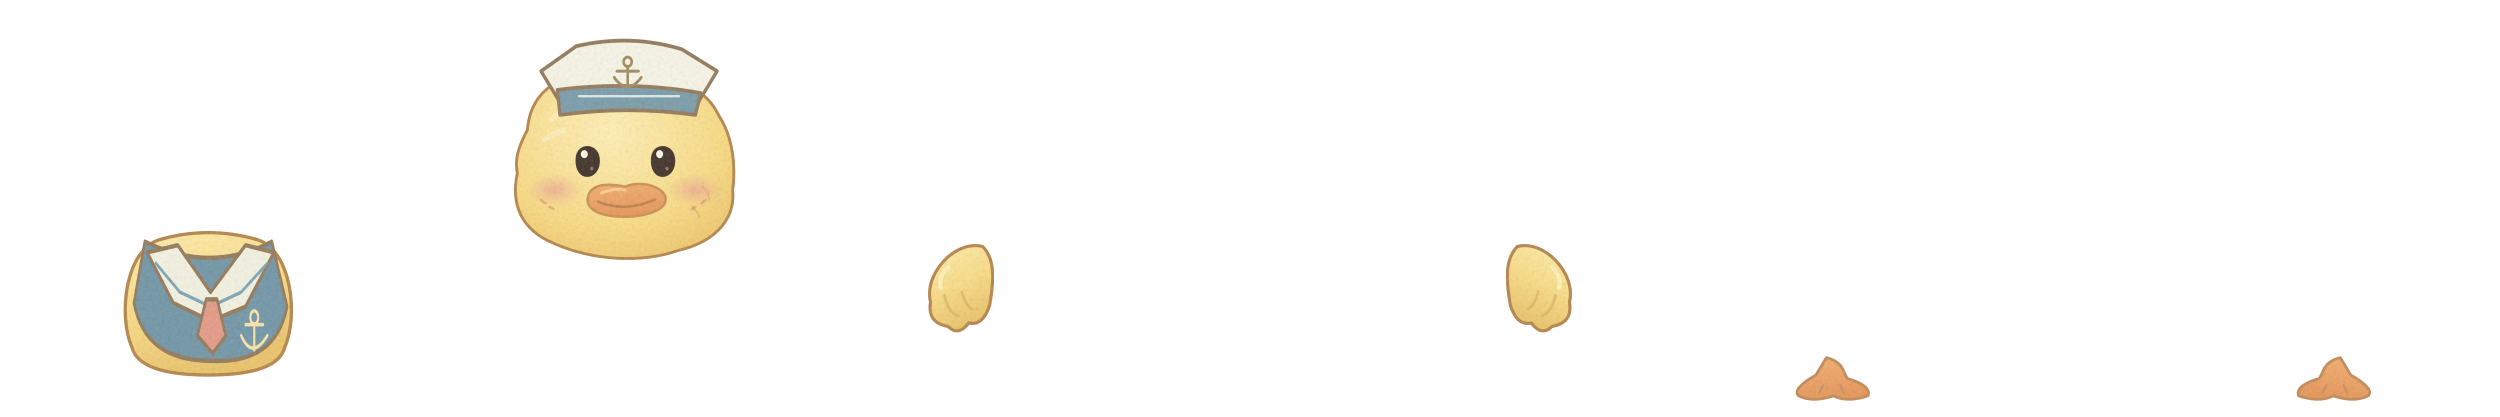
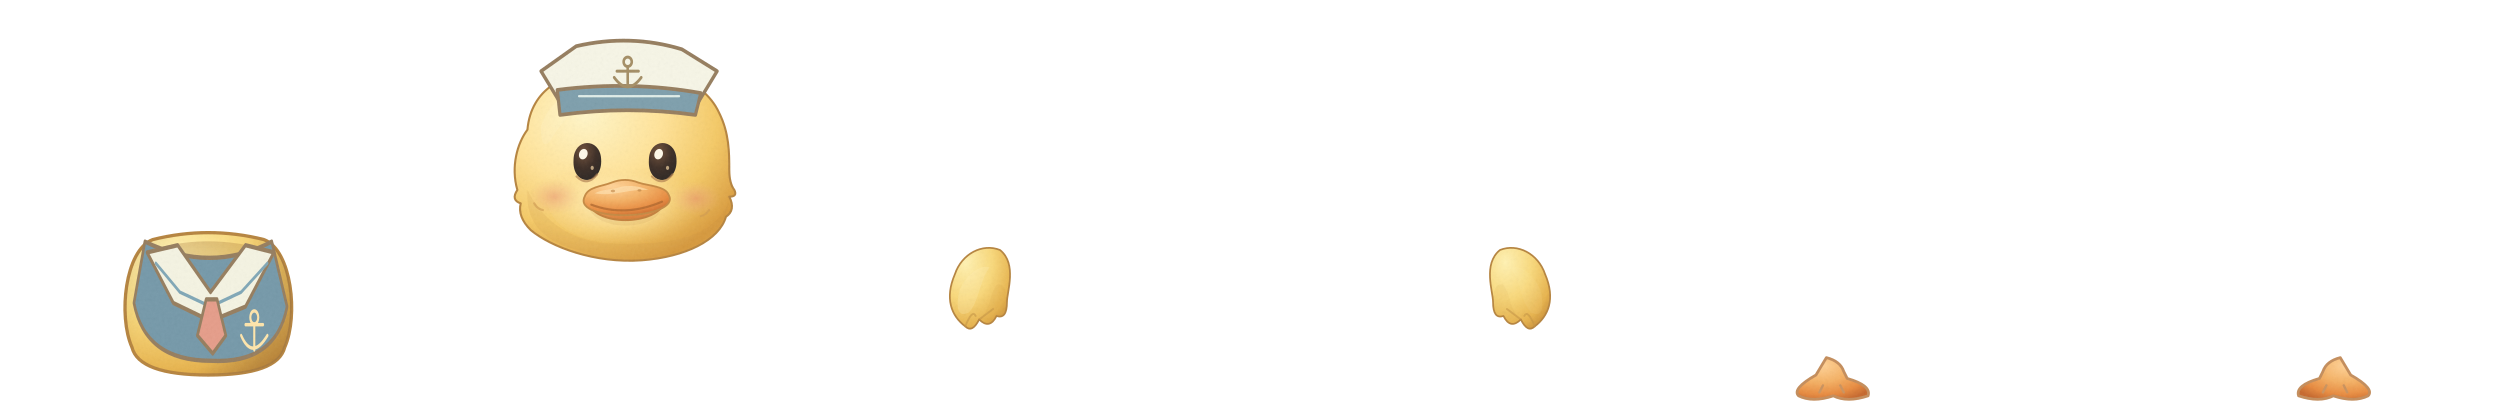
<svg xmlns="http://www.w3.org/2000/svg" width="720" height="120" viewBox="0 0 720 120">
  <g>
    <g transform="translate(0 0)">
      <defs>
-         <linearGradient id="ocean-parts-0-down" x1="0" y1="0" x2=".35" y2="1">
-           <stop stop-color="#ffedaf" />
-           <stop offset=".55" stop-color="#f9dd8a" />
-           <stop offset="1" stop-color="#ebc66f" />
-         </linearGradient>
-         <radialGradient id="ocean-parts-0-face" cx=".43" cy=".32" r=".78">
-           <stop stop-color="#fff0b8" />
-           <stop offset=".67" stop-color="#f9dc87" />
-           <stop offset="1" stop-color="#edc56e" />
+         <radialGradient id="ocean-parts-0-down" cx=".26" cy=".18" r=".96">
+           <stop stop-color="#fff1b3" />
+           <stop offset=".47" stop-color="#f8d87c" />
+           <stop offset=".82" stop-color="#e7b450" />
+           <stop offset="1" stop-color="#ca913b" />
+         </radialGradient>
+         <radialGradient id="ocean-parts-0-down-right" cx=".74" cy=".18" r=".96">
+           <stop stop-color="#fff1b3" />
+           <stop offset=".47" stop-color="#f8d87c" />
+           <stop offset=".82" stop-color="#e7b450" />
+           <stop offset="1" stop-color="#ca913b" />
+         </radialGradient>
+         <radialGradient id="ocean-parts-0-face" cx=".32" cy=".24" r=".82">
+           <stop stop-color="#fff5c8" />
+           <stop offset=".42" stop-color="#ffe39a" />
+           <stop offset=".73" stop-color="#f4ca69" />
+           <stop offset="1" stop-color="#d99c40" />
+         </radialGradient>
+         <radialGradient id="ocean-parts-0-muzzle" cx=".44" cy=".48" r=".55">
+           <stop stop-color="#fff4ce" stop-opacity=".82" />
+           <stop offset=".54" stop-color="#ffe8aa" stop-opacity=".46" />
+           <stop offset="1" stop-color="#f5cf7e" stop-opacity="0" />
        </radialGradient>
        <radialGradient id="ocean-parts-0-blush">
-           <stop stop-color="#eaa393" stop-opacity=".72" />
-           <stop offset="1" stop-color="#efb19b" stop-opacity="0" />
-         </radialGradient>
-         <linearGradient id="ocean-parts-0-bill" x2=".25" y2="1">
-           <stop stop-color="#f2b373" />
-           <stop offset="1" stop-color="#e79a60" />
-         </linearGradient>
-         <linearGradient id="ocean-parts-0-cloth" x2=".25" y2="1">
+           <stop stop-color="#e99273" stop-opacity=".54" />
+           <stop offset=".55" stop-color="#eeac82" stop-opacity=".28" />
+           <stop offset="1" stop-color="#efbd83" stop-opacity="0" />
+         </radialGradient>
+         <radialGradient id="ocean-parts-0-bill" cx=".33" cy=".18" r=".9">
+           <stop stop-color="#ffd399" />
+           <stop offset=".45" stop-color="#f4b267" />
+           <stop offset=".78" stop-color="#e88d43" />
+           <stop offset="1" stop-color="#c76b31" />
+         </radialGradient>
+         <linearGradient id="ocean-parts-0-bill-lower" x1="0" y1="0" x2=".2" y2="1">
+           <stop stop-color="#cc763a" />
+           <stop offset=".5" stop-color="#eea35c" />
+           <stop offset="1" stop-color="#d9813e" />
+         </linearGradient>
+         <radialGradient id="ocean-parts-0-eye" cx=".35" cy=".22" r=".85">
+           <stop stop-color="#71523c" />
+           <stop offset=".55" stop-color="#403129" />
+           <stop offset="1" stop-color="#2e2926" />
+         </radialGradient>
+         <radialGradient id="ocean-parts-0-cloth" cx=".27" cy=".24" r=".88">
          <stop stop-color="#9bcfc0" />
-           <stop offset=".75" stop-color="#9bcfc0" />
+           <stop offset=".42" stop-color="#9bcfc0" />
          <stop offset="1" stop-color="#77b6a7" />
-         </linearGradient>
-         <linearGradient id="ocean-parts-0-shell" x2="0" y2="1">
-           <stop stop-color="#fff9e8" />
-           <stop offset="1" stop-color="#e8ddbf" />
-         </linearGradient>
+         </radialGradient>
+         <linearGradient id="ocean-parts-0-form-shade" x1="0" y1="0" x2="1" y2=".35">
+           <stop stop-color="#765837" stop-opacity=".12" />
+           <stop offset=".3" stop-color="#765837" stop-opacity="0" />
+           <stop offset=".68" stop-color="#765837" stop-opacity="0" />
+           <stop offset="1" stop-color="#765837" stop-opacity=".22" />
+         </linearGradient>
+         <linearGradient id="ocean-parts-0-chin-shade" x1="0" y1="0" x2="0" y2="1">
+           <stop stop-color="#9c6b32" stop-opacity=".28" />
+           <stop offset="1" stop-color="#9c6b32" stop-opacity="0" />
+         </linearGradient>
+         <radialGradient id="ocean-parts-0-shell" cx=".31" cy=".18" r=".9">
+           <stop stop-color="#fffdf1" />
+           <stop offset=".45" stop-color="#f4ecd6" />
+           <stop offset=".78" stop-color="#e1d2ae" />
+           <stop offset="1" stop-color="#c9b68c" />
+         </radialGradient>
+         <radialGradient id="ocean-parts-0-ground">
+           <stop stop-color="#766449" stop-opacity=".24" />
+           <stop offset=".5" stop-color="#766449" stop-opacity=".12" />
+           <stop offset="1" stop-color="#766449" stop-opacity="0" />
+         </radialGradient>
        <filter id="ocean-parts-0-paper" x="-2%" y="-2%" width="104%" height="104%" color-interpolation-filters="sRGB">
          <feTurbulence type="fractalNoise" baseFrequency="1.1" numOctaves="3" seed="19" result="grain" />
          <feColorMatrix in="grain" type="saturate" values="0" />
          <feComponentTransfer>
-             <feFuncA type="linear" slope=".16" />
+             <feFuncA type="linear" slope=".065" />
          </feComponentTransfer>
          <feComposite operator="in" in2="SourceGraphic" />
          <feBlend in="SourceGraphic" mode="soft-light" />
        </filter>
      </defs>
      <g stroke="none" stroke-linecap="round" stroke-linejoin="round" filter="url(#ocean-parts-0-paper)" transform="translate(0 3)">
-         <path d="M46 66 Q60 62 74 66 C84 69 86 88 82 97 Q80 105 60 105 Q40 105 38 97 C34 88 36 69 46 66Z" fill="url(#ocean-parts-0-down)" stroke="#b78a52" stroke-width="0.95" />
-         <path d="M48 79 Q60 74 72 80 Q80 97 60 101 Q42 97 48 79Z" fill="#fce8ac" stroke="none" stroke-width="0" opacity=".6" />
+         <path d="M44 66 Q60 62 76 66 C84 69 86 88 82 97 Q80 105 60 105 Q40 105 38 97 C34 88 36 69 44 66Z" fill="url(#ocean-parts-0-down)" stroke="#b78642" stroke-width="0.95" />
+         <path d="M44 66 Q60 62 76 66 C84 69 86 88 82 97 Q80 105 60 105 Q40 105 38 97 C34 88 36 69 44 66Z" fill="url(#ocean-parts-0-form-shade)" stroke="none" stroke-width="1" />
+         <path d="M47 68 Q60 65 73 68 L75 82 Q60 88 45 82Z" fill="url(#ocean-parts-0-chin-shade)" stroke="none" stroke-width="1" />
+         <path d="M47 82 C50 74 66 73 72 82 Q79 96 60 101 Q42 99 47 82Z" fill="url(#ocean-parts-0-muzzle)" stroke="none" stroke-width="1" />
        <g transform="translate(60 -13.5) scale(.63 1.04) translate(-60 0)">
          <g stroke="#977f61" stroke-width="1.2" stroke-linejoin="round" stroke-linecap="round">
            <path d="M31 77Q61 86 89 77L96 95Q91 111 61 110Q31 110 26 94Z" fill="#779aaa" />
            <path d="M32 80L46 78L61 91L77 78L90 80L77 95L61 99L44 94Z" fill="#f4f3e2" />
            <path d="M36 83L47 91L61 95L75 91L87 83" fill="none" stroke="#82a8b7" stroke-width="0.96" />
            <path d="M59 93L55 103L62 108L68 103L64 93Z" fill="#e59e8b" />
            <g fill="none" stroke="#fee5ac" stroke-width="0.96">
              <circle cx="81" cy="98" r="1.8" />
              <path d="M81 100V107M75 103Q80 110 87 103M77 100H85" />
            </g>
          </g>
        </g>
      </g>
    </g>
    <g transform="translate(120 0)">
      <defs>
-         <linearGradient id="ocean-parts-1-down" x1="0" y1="0" x2=".35" y2="1">
-           <stop stop-color="#ffedaf" />
-           <stop offset=".55" stop-color="#f9dd8a" />
-           <stop offset="1" stop-color="#ebc66f" />
-         </linearGradient>
-         <radialGradient id="ocean-parts-1-face" cx=".43" cy=".32" r=".78">
-           <stop stop-color="#fff0b8" />
-           <stop offset=".67" stop-color="#f9dc87" />
-           <stop offset="1" stop-color="#edc56e" />
+         <radialGradient id="ocean-parts-1-down" cx=".26" cy=".18" r=".96">
+           <stop stop-color="#fff1b3" />
+           <stop offset=".47" stop-color="#f8d87c" />
+           <stop offset=".82" stop-color="#e7b450" />
+           <stop offset="1" stop-color="#ca913b" />
+         </radialGradient>
+         <radialGradient id="ocean-parts-1-down-right" cx=".74" cy=".18" r=".96">
+           <stop stop-color="#fff1b3" />
+           <stop offset=".47" stop-color="#f8d87c" />
+           <stop offset=".82" stop-color="#e7b450" />
+           <stop offset="1" stop-color="#ca913b" />
+         </radialGradient>
+         <radialGradient id="ocean-parts-1-face" cx=".32" cy=".24" r=".82">
+           <stop stop-color="#fff5c8" />
+           <stop offset=".42" stop-color="#ffe39a" />
+           <stop offset=".73" stop-color="#f4ca69" />
+           <stop offset="1" stop-color="#d99c40" />
+         </radialGradient>
+         <radialGradient id="ocean-parts-1-muzzle" cx=".44" cy=".48" r=".55">
+           <stop stop-color="#fff4ce" stop-opacity=".82" />
+           <stop offset=".54" stop-color="#ffe8aa" stop-opacity=".46" />
+           <stop offset="1" stop-color="#f5cf7e" stop-opacity="0" />
        </radialGradient>
        <radialGradient id="ocean-parts-1-blush">
-           <stop stop-color="#eaa393" stop-opacity=".72" />
-           <stop offset="1" stop-color="#efb19b" stop-opacity="0" />
-         </radialGradient>
-         <linearGradient id="ocean-parts-1-bill" x2=".25" y2="1">
-           <stop stop-color="#f2b373" />
-           <stop offset="1" stop-color="#e79a60" />
-         </linearGradient>
-         <linearGradient id="ocean-parts-1-cloth" x2=".25" y2="1">
+           <stop stop-color="#e99273" stop-opacity=".54" />
+           <stop offset=".55" stop-color="#eeac82" stop-opacity=".28" />
+           <stop offset="1" stop-color="#efbd83" stop-opacity="0" />
+         </radialGradient>
+         <radialGradient id="ocean-parts-1-bill" cx=".33" cy=".18" r=".9">
+           <stop stop-color="#ffd399" />
+           <stop offset=".45" stop-color="#f4b267" />
+           <stop offset=".78" stop-color="#e88d43" />
+           <stop offset="1" stop-color="#c76b31" />
+         </radialGradient>
+         <linearGradient id="ocean-parts-1-bill-lower" x1="0" y1="0" x2=".2" y2="1">
+           <stop stop-color="#cc763a" />
+           <stop offset=".5" stop-color="#eea35c" />
+           <stop offset="1" stop-color="#d9813e" />
+         </linearGradient>
+         <radialGradient id="ocean-parts-1-eye" cx=".35" cy=".22" r=".85">
+           <stop stop-color="#71523c" />
+           <stop offset=".55" stop-color="#403129" />
+           <stop offset="1" stop-color="#2e2926" />
+         </radialGradient>
+         <radialGradient id="ocean-parts-1-cloth" cx=".27" cy=".24" r=".88">
          <stop stop-color="#9bcfc0" />
-           <stop offset=".75" stop-color="#9bcfc0" />
+           <stop offset=".42" stop-color="#9bcfc0" />
          <stop offset="1" stop-color="#77b6a7" />
-         </linearGradient>
-         <linearGradient id="ocean-parts-1-shell" x2="0" y2="1">
-           <stop stop-color="#fff9e8" />
-           <stop offset="1" stop-color="#e8ddbf" />
-         </linearGradient>
+         </radialGradient>
+         <linearGradient id="ocean-parts-1-form-shade" x1="0" y1="0" x2="1" y2=".35">
+           <stop stop-color="#765837" stop-opacity=".12" />
+           <stop offset=".3" stop-color="#765837" stop-opacity="0" />
+           <stop offset=".68" stop-color="#765837" stop-opacity="0" />
+           <stop offset="1" stop-color="#765837" stop-opacity=".22" />
+         </linearGradient>
+         <linearGradient id="ocean-parts-1-chin-shade" x1="0" y1="0" x2="0" y2="1">
+           <stop stop-color="#9c6b32" stop-opacity=".28" />
+           <stop offset="1" stop-color="#9c6b32" stop-opacity="0" />
+         </linearGradient>
+         <radialGradient id="ocean-parts-1-shell" cx=".31" cy=".18" r=".9">
+           <stop stop-color="#fffdf1" />
+           <stop offset=".45" stop-color="#f4ecd6" />
+           <stop offset=".78" stop-color="#e1d2ae" />
+           <stop offset="1" stop-color="#c9b68c" />
+         </radialGradient>
+         <radialGradient id="ocean-parts-1-ground">
+           <stop stop-color="#766449" stop-opacity=".24" />
+           <stop offset=".5" stop-color="#766449" stop-opacity=".12" />
+           <stop offset="1" stop-color="#766449" stop-opacity="0" />
+         </radialGradient>
        <filter id="ocean-parts-1-paper" x="-2%" y="-2%" width="104%" height="104%" color-interpolation-filters="sRGB">
          <feTurbulence type="fractalNoise" baseFrequency="1.1" numOctaves="3" seed="19" result="grain" />
          <feColorMatrix in="grain" type="saturate" values="0" />
          <feComponentTransfer>
-             <feFuncA type="linear" slope=".16" />
+             <feFuncA type="linear" slope=".065" />
          </feComponentTransfer>
          <feComposite operator="in" in2="SourceGraphic" />
          <feBlend in="SourceGraphic" mode="soft-light" />
        </filter>
      </defs>
      <g stroke="none" stroke-linecap="round" stroke-linejoin="round" filter="url(#ocean-parts-1-paper)" transform="translate(0 3)">
        <g transform="translate(60 44) scale(0.96875 0.9642857)">
-           <path d="M-29-10 C-28-23-17-28-4-27 C8-29 23-25 28-14 C32-8 33 1 32 8 C33 18 25 24 16 26 C5 30-10 29-21 24 C-31 20-34 12-32 3 C-33-2-31-6-29-10Z" fill="url(#ocean-parts-1-face)" stroke="#b78a52" stroke-width="0.85" />
-           <path d="M-9-26 Q-17-34-10-35 Q-4-35-4-28 Q1-36 5-32 Q9-29 7-26Z" fill="url(#ocean-parts-1-down)" stroke="#b78a52" stroke-width="0.85" />
-           <path d="M-22-13 Q-17-18-13-18 M-24-7 Q-21-9-18-10" fill="none" stroke="#fff4c8" stroke-width="1.5" opacity=".68" />
-           <path d="M23 7 Q25 9 25 11 M20 13 Q22 15 22 16" fill="none" stroke="#dbb365" stroke-width="0.65" opacity=".65" />
-           <ellipse cx="-21" cy="8" rx="8.5" ry="5.1" fill="url(#ocean-parts-1-blush)" />
-           <ellipse cx="21" cy="8" rx="8.5" ry="5.1" fill="url(#ocean-parts-1-blush)" />
-           <path d="M-14.7 -1.2 C-14.6 -6.4 -8 -6.4 -7.5 -1.4 C-6.9 5.4 -15 6.4 -14.7 -1.2Z" fill="#493b32" stroke="none" stroke-width="1" />
-           <ellipse cx="-12.1" cy="-2.7" rx="1.05" ry="1.2" fill="#fff8e7" />
-           <ellipse cx="-9.9" cy="1.6" rx="0.48" ry="0.55" fill="#c8996c" opacity=".65" />
-           <path d="M7.7 -1.2 C7.8 -6.4 14.4 -6.4 14.9 -1.4 C15.5 5.4 7.4 6.4 7.7 -1.2Z" fill="#493b32" stroke="none" stroke-width="1" />
-           <ellipse cx="10.3" cy="-2.7" rx="1.05" ry="1.2" fill="#fff8e7" />
-           <ellipse cx="12.5" cy="1.6" rx="0.48" ry="0.55" fill="#c8996c" opacity=".65" />
-           <path d="M-11 10 C-10 6-5 6 0 7 C5 5 11 7 12 10 C13 14 6 16 0 16 C-7 16-12 14-11 10Z" fill="url(#ocean-parts-1-bill)" stroke="#cd945a" stroke-width="0.75" />
-           <path d="M-8 11.5 Q0 14.8 9 10.8" fill="none" stroke="#b67f4e" stroke-width="0.75" opacity=".8" />
-           <path d="M-7 8.9 Q-3 7.3 0 8" fill="none" stroke="#ffcf92" stroke-width="0.85" />
-           <path d="M-25 11 l1.4 1 M-22.5 13 l1.3 .7 M24 11 l-1.3 1 M21 13 l-1.2 .8" fill="none" stroke="#d89777" stroke-width="0.7" opacity=".65" />
+           <path d="M-29-10 C-28-22-18-28-5-27 C8-30 23-26 28-15 C31-9 31-3 31 2 Q31 6 32.5 8 Q33.5 10 31 10 Q33 14 30 16 C28 23 18 28 5 29 C-9 30-22 25-28 20 Q-32 16-31 12 Q-34 11-32 8 C-34 1-32-6-29-10Z" fill="url(#ocean-parts-1-face)" stroke="#b78642" stroke-width="0.62" />
+           <path d="M-29 8 Q-30 22-14 26 Q3 33 20 25 Q30 20 31 11 C27 22 14 24 2 24 C-12 25-23 20-29 8Z" fill="#c58d40" stroke="none" stroke-width="0" opacity=".15" />
+           <path d="M-9-26 Q-17-34-10-35 Q-4-35-4-28 Q1-36 5-32 Q9-29 7-26Z" fill="url(#ocean-parts-1-down)" stroke="#b78642" stroke-width="0.85" />
+           <path d="M-25-11 C-21-23-7-27 8-23 C-4-24-16-18-22-7 Q-25-3-25-11Z" fill="#fff9db" stroke="none" stroke-width="0" opacity=".16" />
+           <path d="M-22 5 C-18-1-7 0 0 3 C9-1 19 2 23 9 C26 20 12 25 0 24 C-15 24-27 17-22 5Z" fill="url(#ocean-parts-1-muzzle)" stroke="none" stroke-width="1" />
+           <ellipse cx="-21" cy="10" rx="8" ry="5.5" fill="url(#ocean-parts-1-blush)" />
+           <ellipse cx="21" cy="10.5" rx="7.5" ry="5.2" fill="url(#ocean-parts-1-blush)" />
+           <path d="M-15.3 -1 C-15.2 -7.6 -7.5 -7.7 -7.1 -1.3 C-6.5 6.7 -15.8 7.4 -15.3 -1Z" fill="url(#ocean-parts-1-eye)" stroke="none" stroke-width="1" />
+           <path d="M-14.4 3.965 Q-11.2 7.1 -8.3 3.355" fill="none" stroke="#ae7e50" stroke-width="0.65" opacity=".66" />
+           <ellipse cx="-12.4" cy="-2.7" rx="1.25" ry="1.6" fill="#fff9e9" transform="rotate(20 -12.4 -2.7)" />
+           <ellipse cx="-9.75" cy="1.4" rx="0.48" ry="0.62" fill="#f2d3a2" opacity=".7" />
+           <path d="M7.1 -1 C7.2 -7.6 14.9 -7.7 15.3 -1.3 C15.9 6.7 6.6 7.4 7.1 -1Z" fill="url(#ocean-parts-1-eye)" stroke="none" stroke-width="1" />
+           <path d="M8 3.965 Q11.2 7.1 14.1 3.355" fill="none" stroke="#ae7e50" stroke-width="0.65" opacity=".66" />
+           <ellipse cx="10" cy="-2.7" rx="1.25" ry="1.6" fill="#fff9e9" transform="rotate(20 10 -2.7)" />
+           <ellipse cx="12.65" cy="1.4" rx="0.48" ry="0.62" fill="#f2d3a2" opacity=".7" />
+           <path d="M-11 13 Q0 9 11 13 C10 20-8 21-11 13Z" fill="#b58140" stroke="none" stroke-width="0" opacity=".13" />
+           <path d="M-11 11 C-10 19 10 19 12 11 Q1 7-11 11Z" fill="url(#ocean-parts-1-bill-lower)" stroke="#c4813f" stroke-width="0.6" />
+           <path d="M-12 10 C-11 7-7 7-4 5.8 Q0 4.2 4 5.8 C7 6.8 12 6.8 13 9.5 C15 13 8 15.3 1 15.5 C-6 15.8-14 14-12 10Z" fill="url(#ocean-parts-1-bill)" stroke="#c58b46" stroke-width="0.55" />
+           <path d="M-9 9 C-7 7.8-4 8-1 7 Q3 6.3 7 8 C1 7.6-3 10-9 9Z" fill="#ffe2b0" stroke="none" stroke-width="0" opacity=".65" />
+           <path d="M-10 12.4 Q0 16.2 11 11.5" fill="none" stroke="#ad672f" stroke-width="0.65" opacity=".75" />
+           <ellipse cx="-3.6" cy="8.3" rx="0.65" ry="0.4" fill="#bc8243" opacity=".6" />
+           <ellipse cx="4.3" cy="8.1" rx="0.6" ry="0.38" fill="#bc8243" opacity=".6" />
+           <path d="M-27 12 q1 1.7 2.6 2 M25 14 q-1 1.5-2.4 1.8" fill="none" stroke="#cf9b53" stroke-width="0.65" opacity=".6" />
        </g>
        <g transform="translate(60 4) scale(.78 .9) translate(-60 0)">
          <g stroke="#977f61" stroke-width="1.2" stroke-linejoin="round" stroke-linecap="round">
            <path d="M29 15L42 7Q62 3 81 8L94 15L87 25H36Z" fill="#f6f5e6" />
            <path d="M35 21Q62 18 88 22L86 29Q61 26 36 29Z" fill="#80a0ad" />
            <path d="M43 23H80" stroke="#e0ede8" stroke-width="0.72" />
            <g fill="none" stroke="#a58f67" stroke-width="0.96">
              <circle cx="61" cy="12" r="1.5" />
              <path d="M61 14V20M56 17Q61 23 66 17M57 15H65" />
            </g>
          </g>
        </g>
      </g>
    </g>
    <g transform="translate(240 0)">
      <defs>
-         <linearGradient id="ocean-parts-2-down" x1="0" y1="0" x2=".35" y2="1">
-           <stop stop-color="#ffedaf" />
-           <stop offset=".55" stop-color="#f9dd8a" />
-           <stop offset="1" stop-color="#ebc66f" />
-         </linearGradient>
-         <radialGradient id="ocean-parts-2-face" cx=".43" cy=".32" r=".78">
-           <stop stop-color="#fff0b8" />
-           <stop offset=".67" stop-color="#f9dc87" />
-           <stop offset="1" stop-color="#edc56e" />
+         <radialGradient id="ocean-parts-2-down" cx=".26" cy=".18" r=".96">
+           <stop stop-color="#fff1b3" />
+           <stop offset=".47" stop-color="#f8d87c" />
+           <stop offset=".82" stop-color="#e7b450" />
+           <stop offset="1" stop-color="#ca913b" />
+         </radialGradient>
+         <radialGradient id="ocean-parts-2-down-right" cx=".74" cy=".18" r=".96">
+           <stop stop-color="#fff1b3" />
+           <stop offset=".47" stop-color="#f8d87c" />
+           <stop offset=".82" stop-color="#e7b450" />
+           <stop offset="1" stop-color="#ca913b" />
+         </radialGradient>
+         <radialGradient id="ocean-parts-2-face" cx=".32" cy=".24" r=".82">
+           <stop stop-color="#fff5c8" />
+           <stop offset=".42" stop-color="#ffe39a" />
+           <stop offset=".73" stop-color="#f4ca69" />
+           <stop offset="1" stop-color="#d99c40" />
+         </radialGradient>
+         <radialGradient id="ocean-parts-2-muzzle" cx=".44" cy=".48" r=".55">
+           <stop stop-color="#fff4ce" stop-opacity=".82" />
+           <stop offset=".54" stop-color="#ffe8aa" stop-opacity=".46" />
+           <stop offset="1" stop-color="#f5cf7e" stop-opacity="0" />
        </radialGradient>
        <radialGradient id="ocean-parts-2-blush">
-           <stop stop-color="#eaa393" stop-opacity=".72" />
-           <stop offset="1" stop-color="#efb19b" stop-opacity="0" />
-         </radialGradient>
-         <linearGradient id="ocean-parts-2-bill" x2=".25" y2="1">
-           <stop stop-color="#f2b373" />
-           <stop offset="1" stop-color="#e79a60" />
-         </linearGradient>
-         <linearGradient id="ocean-parts-2-cloth" x2=".25" y2="1">
+           <stop stop-color="#e99273" stop-opacity=".54" />
+           <stop offset=".55" stop-color="#eeac82" stop-opacity=".28" />
+           <stop offset="1" stop-color="#efbd83" stop-opacity="0" />
+         </radialGradient>
+         <radialGradient id="ocean-parts-2-bill" cx=".33" cy=".18" r=".9">
+           <stop stop-color="#ffd399" />
+           <stop offset=".45" stop-color="#f4b267" />
+           <stop offset=".78" stop-color="#e88d43" />
+           <stop offset="1" stop-color="#c76b31" />
+         </radialGradient>
+         <linearGradient id="ocean-parts-2-bill-lower" x1="0" y1="0" x2=".2" y2="1">
+           <stop stop-color="#cc763a" />
+           <stop offset=".5" stop-color="#eea35c" />
+           <stop offset="1" stop-color="#d9813e" />
+         </linearGradient>
+         <radialGradient id="ocean-parts-2-eye" cx=".35" cy=".22" r=".85">
+           <stop stop-color="#71523c" />
+           <stop offset=".55" stop-color="#403129" />
+           <stop offset="1" stop-color="#2e2926" />
+         </radialGradient>
+         <radialGradient id="ocean-parts-2-cloth" cx=".27" cy=".24" r=".88">
          <stop stop-color="#9bcfc0" />
-           <stop offset=".75" stop-color="#9bcfc0" />
+           <stop offset=".42" stop-color="#9bcfc0" />
          <stop offset="1" stop-color="#77b6a7" />
-         </linearGradient>
-         <linearGradient id="ocean-parts-2-shell" x2="0" y2="1">
-           <stop stop-color="#fff9e8" />
-           <stop offset="1" stop-color="#e8ddbf" />
-         </linearGradient>
+         </radialGradient>
+         <linearGradient id="ocean-parts-2-form-shade" x1="0" y1="0" x2="1" y2=".35">
+           <stop stop-color="#765837" stop-opacity=".12" />
+           <stop offset=".3" stop-color="#765837" stop-opacity="0" />
+           <stop offset=".68" stop-color="#765837" stop-opacity="0" />
+           <stop offset="1" stop-color="#765837" stop-opacity=".22" />
+         </linearGradient>
+         <linearGradient id="ocean-parts-2-chin-shade" x1="0" y1="0" x2="0" y2="1">
+           <stop stop-color="#9c6b32" stop-opacity=".28" />
+           <stop offset="1" stop-color="#9c6b32" stop-opacity="0" />
+         </linearGradient>
+         <radialGradient id="ocean-parts-2-shell" cx=".31" cy=".18" r=".9">
+           <stop stop-color="#fffdf1" />
+           <stop offset=".45" stop-color="#f4ecd6" />
+           <stop offset=".78" stop-color="#e1d2ae" />
+           <stop offset="1" stop-color="#c9b68c" />
+         </radialGradient>
+         <radialGradient id="ocean-parts-2-ground">
+           <stop stop-color="#766449" stop-opacity=".24" />
+           <stop offset=".5" stop-color="#766449" stop-opacity=".12" />
+           <stop offset="1" stop-color="#766449" stop-opacity="0" />
+         </radialGradient>
        <filter id="ocean-parts-2-paper" x="-2%" y="-2%" width="104%" height="104%" color-interpolation-filters="sRGB">
          <feTurbulence type="fractalNoise" baseFrequency="1.1" numOctaves="3" seed="19" result="grain" />
          <feColorMatrix in="grain" type="saturate" values="0" />
          <feComponentTransfer>
-             <feFuncA type="linear" slope=".16" />
+             <feFuncA type="linear" slope=".065" />
          </feComponentTransfer>
          <feComposite operator="in" in2="SourceGraphic" />
          <feBlend in="SourceGraphic" mode="soft-light" />
        </filter>
      </defs>
      <g stroke="none" stroke-linecap="round" stroke-linejoin="round" filter="url(#ocean-parts-2-paper)" transform="translate(0 3)">
-         <path d="M43 68 C35 66 26 76 28 84 Q27 90 33 91 Q36 94 39 90 Q43 91 45 85 C46 79 47 72 43 68Z" fill="url(#ocean-parts-2-down)" stroke="#b78a52" stroke-width="0.9" />
-         <path d="M32 82 Q33 87 36 88 M37 81 Q38 85 40 86" fill="none" stroke="#dcb465" stroke-width="0.75" opacity=".75" />
-         <path d="M33 74 Q30 77 31 80" fill="none" stroke="#fff1b8" stroke-width="1.2" />
+         <path d="M48 69 C43 67 37 70 35 76 C32 83 34 88 38 91 Q40 93 42 89 Q45 92 47 88 Q50 89 50 84 C50 81 53 73 48 69Z" fill="url(#ocean-parts-2-down)" stroke="#b78642" stroke-width="0.5" />
+         <path d="M47 79 C44 84 46 85 42 89 Q45 92 47 88 Q50 89 50 84 C50 83 50 78 47 79Z" fill="#c4903c" stroke="none" stroke-width="0" opacity=".09" />
+         <path d="M36 82 C37 77 42 73 45 74 C42 78 42 84 39 87 Q35 89 36 82Z" fill="#fff3bd" stroke="none" stroke-width="0" opacity=".22" />
+         <path d="M46 86 Q46 86 42 89 M41 88 Q40 86 38 91" fill="none" stroke="#c39345" stroke-width="0.55" opacity=".55" />
      </g>
    </g>
    <g transform="translate(360 0)">
      <defs>
-         <linearGradient id="ocean-parts-3-down" x1="0" y1="0" x2=".35" y2="1">
-           <stop stop-color="#ffedaf" />
-           <stop offset=".55" stop-color="#f9dd8a" />
-           <stop offset="1" stop-color="#ebc66f" />
-         </linearGradient>
-         <radialGradient id="ocean-parts-3-face" cx=".43" cy=".32" r=".78">
-           <stop stop-color="#fff0b8" />
-           <stop offset=".67" stop-color="#f9dc87" />
-           <stop offset="1" stop-color="#edc56e" />
+         <radialGradient id="ocean-parts-3-down" cx=".26" cy=".18" r=".96">
+           <stop stop-color="#fff1b3" />
+           <stop offset=".47" stop-color="#f8d87c" />
+           <stop offset=".82" stop-color="#e7b450" />
+           <stop offset="1" stop-color="#ca913b" />
+         </radialGradient>
+         <radialGradient id="ocean-parts-3-down-right" cx=".74" cy=".18" r=".96">
+           <stop stop-color="#fff1b3" />
+           <stop offset=".47" stop-color="#f8d87c" />
+           <stop offset=".82" stop-color="#e7b450" />
+           <stop offset="1" stop-color="#ca913b" />
+         </radialGradient>
+         <radialGradient id="ocean-parts-3-face" cx=".32" cy=".24" r=".82">
+           <stop stop-color="#fff5c8" />
+           <stop offset=".42" stop-color="#ffe39a" />
+           <stop offset=".73" stop-color="#f4ca69" />
+           <stop offset="1" stop-color="#d99c40" />
+         </radialGradient>
+         <radialGradient id="ocean-parts-3-muzzle" cx=".44" cy=".48" r=".55">
+           <stop stop-color="#fff4ce" stop-opacity=".82" />
+           <stop offset=".54" stop-color="#ffe8aa" stop-opacity=".46" />
+           <stop offset="1" stop-color="#f5cf7e" stop-opacity="0" />
        </radialGradient>
        <radialGradient id="ocean-parts-3-blush">
-           <stop stop-color="#eaa393" stop-opacity=".72" />
-           <stop offset="1" stop-color="#efb19b" stop-opacity="0" />
-         </radialGradient>
-         <linearGradient id="ocean-parts-3-bill" x2=".25" y2="1">
-           <stop stop-color="#f2b373" />
-           <stop offset="1" stop-color="#e79a60" />
-         </linearGradient>
-         <linearGradient id="ocean-parts-3-cloth" x2=".25" y2="1">
+           <stop stop-color="#e99273" stop-opacity=".54" />
+           <stop offset=".55" stop-color="#eeac82" stop-opacity=".28" />
+           <stop offset="1" stop-color="#efbd83" stop-opacity="0" />
+         </radialGradient>
+         <radialGradient id="ocean-parts-3-bill" cx=".33" cy=".18" r=".9">
+           <stop stop-color="#ffd399" />
+           <stop offset=".45" stop-color="#f4b267" />
+           <stop offset=".78" stop-color="#e88d43" />
+           <stop offset="1" stop-color="#c76b31" />
+         </radialGradient>
+         <linearGradient id="ocean-parts-3-bill-lower" x1="0" y1="0" x2=".2" y2="1">
+           <stop stop-color="#cc763a" />
+           <stop offset=".5" stop-color="#eea35c" />
+           <stop offset="1" stop-color="#d9813e" />
+         </linearGradient>
+         <radialGradient id="ocean-parts-3-eye" cx=".35" cy=".22" r=".85">
+           <stop stop-color="#71523c" />
+           <stop offset=".55" stop-color="#403129" />
+           <stop offset="1" stop-color="#2e2926" />
+         </radialGradient>
+         <radialGradient id="ocean-parts-3-cloth" cx=".27" cy=".24" r=".88">
          <stop stop-color="#9bcfc0" />
-           <stop offset=".75" stop-color="#9bcfc0" />
+           <stop offset=".42" stop-color="#9bcfc0" />
          <stop offset="1" stop-color="#77b6a7" />
-         </linearGradient>
-         <linearGradient id="ocean-parts-3-shell" x2="0" y2="1">
-           <stop stop-color="#fff9e8" />
-           <stop offset="1" stop-color="#e8ddbf" />
-         </linearGradient>
+         </radialGradient>
+         <linearGradient id="ocean-parts-3-form-shade" x1="0" y1="0" x2="1" y2=".35">
+           <stop stop-color="#765837" stop-opacity=".12" />
+           <stop offset=".3" stop-color="#765837" stop-opacity="0" />
+           <stop offset=".68" stop-color="#765837" stop-opacity="0" />
+           <stop offset="1" stop-color="#765837" stop-opacity=".22" />
+         </linearGradient>
+         <linearGradient id="ocean-parts-3-chin-shade" x1="0" y1="0" x2="0" y2="1">
+           <stop stop-color="#9c6b32" stop-opacity=".28" />
+           <stop offset="1" stop-color="#9c6b32" stop-opacity="0" />
+         </linearGradient>
+         <radialGradient id="ocean-parts-3-shell" cx=".31" cy=".18" r=".9">
+           <stop stop-color="#fffdf1" />
+           <stop offset=".45" stop-color="#f4ecd6" />
+           <stop offset=".78" stop-color="#e1d2ae" />
+           <stop offset="1" stop-color="#c9b68c" />
+         </radialGradient>
+         <radialGradient id="ocean-parts-3-ground">
+           <stop stop-color="#766449" stop-opacity=".24" />
+           <stop offset=".5" stop-color="#766449" stop-opacity=".12" />
+           <stop offset="1" stop-color="#766449" stop-opacity="0" />
+         </radialGradient>
        <filter id="ocean-parts-3-paper" x="-2%" y="-2%" width="104%" height="104%" color-interpolation-filters="sRGB">
          <feTurbulence type="fractalNoise" baseFrequency="1.1" numOctaves="3" seed="19" result="grain" />
          <feColorMatrix in="grain" type="saturate" values="0" />
          <feComponentTransfer>
-             <feFuncA type="linear" slope=".16" />
+             <feFuncA type="linear" slope=".065" />
          </feComponentTransfer>
          <feComposite operator="in" in2="SourceGraphic" />
          <feBlend in="SourceGraphic" mode="soft-light" />
        </filter>
      </defs>
      <g stroke="none" stroke-linecap="round" stroke-linejoin="round" filter="url(#ocean-parts-3-paper)" transform="translate(0 3)">
        <g transform="translate(120 0) scale(-1 1)">
-           <path d="M43 68 C35 66 26 76 28 84 Q27 90 33 91 Q36 94 39 90 Q43 91 45 85 C46 79 47 72 43 68Z" fill="url(#ocean-parts-3-down)" stroke="#b78a52" stroke-width="0.9" />
-           <path d="M32 82 Q33 87 36 88 M37 81 Q38 85 40 86" fill="none" stroke="#dcb465" stroke-width="0.75" opacity=".75" />
-           <path d="M33 74 Q30 77 31 80" fill="none" stroke="#fff1b8" stroke-width="1.2" />
+           <path d="M48 69 C43 67 37 70 35 76 C32 83 34 88 38 91 Q40 93 42 89 Q45 92 47 88 Q50 89 50 84 C50 81 53 73 48 69Z" fill="url(#ocean-parts-3-down-right)" stroke="#b78642" stroke-width="0.5" />
+         </g>
+         <g transform="translate(120 0) scale(-1 1)">
+           <path d="M47 79 C44 84 46 85 42 89 Q45 92 47 88 Q50 89 50 84 C50 83 50 78 47 79Z" fill="#c4903c" stroke="none" stroke-width="0" opacity=".09" />
+         </g>
+         <g transform="translate(120 0) scale(-1 1)">
+           <path d="M36 82 C37 77 42 73 45 74 C42 78 42 84 39 87 Q35 89 36 82Z" fill="#fff3bd" stroke="none" stroke-width="0" opacity=".08" />
+         </g>
+         <g transform="translate(120 0) scale(-1 1)">
+           <path d="M46 86 Q46 86 42 89 M41 88 Q40 86 38 91" fill="none" stroke="#c39345" stroke-width="0.55" opacity=".55" />
        </g>
      </g>
    </g>
    <g transform="translate(480 0)">
      <defs>
-         <linearGradient id="ocean-parts-4-down" x1="0" y1="0" x2=".35" y2="1">
-           <stop stop-color="#ffedaf" />
-           <stop offset=".55" stop-color="#f9dd8a" />
-           <stop offset="1" stop-color="#ebc66f" />
-         </linearGradient>
-         <radialGradient id="ocean-parts-4-face" cx=".43" cy=".32" r=".78">
-           <stop stop-color="#fff0b8" />
-           <stop offset=".67" stop-color="#f9dc87" />
-           <stop offset="1" stop-color="#edc56e" />
+         <radialGradient id="ocean-parts-4-down" cx=".26" cy=".18" r=".96">
+           <stop stop-color="#fff1b3" />
+           <stop offset=".47" stop-color="#f8d87c" />
+           <stop offset=".82" stop-color="#e7b450" />
+           <stop offset="1" stop-color="#ca913b" />
+         </radialGradient>
+         <radialGradient id="ocean-parts-4-down-right" cx=".74" cy=".18" r=".96">
+           <stop stop-color="#fff1b3" />
+           <stop offset=".47" stop-color="#f8d87c" />
+           <stop offset=".82" stop-color="#e7b450" />
+           <stop offset="1" stop-color="#ca913b" />
+         </radialGradient>
+         <radialGradient id="ocean-parts-4-face" cx=".32" cy=".24" r=".82">
+           <stop stop-color="#fff5c8" />
+           <stop offset=".42" stop-color="#ffe39a" />
+           <stop offset=".73" stop-color="#f4ca69" />
+           <stop offset="1" stop-color="#d99c40" />
+         </radialGradient>
+         <radialGradient id="ocean-parts-4-muzzle" cx=".44" cy=".48" r=".55">
+           <stop stop-color="#fff4ce" stop-opacity=".82" />
+           <stop offset=".54" stop-color="#ffe8aa" stop-opacity=".46" />
+           <stop offset="1" stop-color="#f5cf7e" stop-opacity="0" />
        </radialGradient>
        <radialGradient id="ocean-parts-4-blush">
-           <stop stop-color="#eaa393" stop-opacity=".72" />
-           <stop offset="1" stop-color="#efb19b" stop-opacity="0" />
-         </radialGradient>
-         <linearGradient id="ocean-parts-4-bill" x2=".25" y2="1">
-           <stop stop-color="#f2b373" />
-           <stop offset="1" stop-color="#e79a60" />
-         </linearGradient>
-         <linearGradient id="ocean-parts-4-cloth" x2=".25" y2="1">
+           <stop stop-color="#e99273" stop-opacity=".54" />
+           <stop offset=".55" stop-color="#eeac82" stop-opacity=".28" />
+           <stop offset="1" stop-color="#efbd83" stop-opacity="0" />
+         </radialGradient>
+         <radialGradient id="ocean-parts-4-bill" cx=".33" cy=".18" r=".9">
+           <stop stop-color="#ffd399" />
+           <stop offset=".45" stop-color="#f4b267" />
+           <stop offset=".78" stop-color="#e88d43" />
+           <stop offset="1" stop-color="#c76b31" />
+         </radialGradient>
+         <linearGradient id="ocean-parts-4-bill-lower" x1="0" y1="0" x2=".2" y2="1">
+           <stop stop-color="#cc763a" />
+           <stop offset=".5" stop-color="#eea35c" />
+           <stop offset="1" stop-color="#d9813e" />
+         </linearGradient>
+         <radialGradient id="ocean-parts-4-eye" cx=".35" cy=".22" r=".85">
+           <stop stop-color="#71523c" />
+           <stop offset=".55" stop-color="#403129" />
+           <stop offset="1" stop-color="#2e2926" />
+         </radialGradient>
+         <radialGradient id="ocean-parts-4-cloth" cx=".27" cy=".24" r=".88">
          <stop stop-color="#9bcfc0" />
-           <stop offset=".75" stop-color="#9bcfc0" />
+           <stop offset=".42" stop-color="#9bcfc0" />
          <stop offset="1" stop-color="#77b6a7" />
-         </linearGradient>
-         <linearGradient id="ocean-parts-4-shell" x2="0" y2="1">
-           <stop stop-color="#fff9e8" />
-           <stop offset="1" stop-color="#e8ddbf" />
-         </linearGradient>
+         </radialGradient>
+         <linearGradient id="ocean-parts-4-form-shade" x1="0" y1="0" x2="1" y2=".35">
+           <stop stop-color="#765837" stop-opacity=".12" />
+           <stop offset=".3" stop-color="#765837" stop-opacity="0" />
+           <stop offset=".68" stop-color="#765837" stop-opacity="0" />
+           <stop offset="1" stop-color="#765837" stop-opacity=".22" />
+         </linearGradient>
+         <linearGradient id="ocean-parts-4-chin-shade" x1="0" y1="0" x2="0" y2="1">
+           <stop stop-color="#9c6b32" stop-opacity=".28" />
+           <stop offset="1" stop-color="#9c6b32" stop-opacity="0" />
+         </linearGradient>
+         <radialGradient id="ocean-parts-4-shell" cx=".31" cy=".18" r=".9">
+           <stop stop-color="#fffdf1" />
+           <stop offset=".45" stop-color="#f4ecd6" />
+           <stop offset=".78" stop-color="#e1d2ae" />
+           <stop offset="1" stop-color="#c9b68c" />
+         </radialGradient>
+         <radialGradient id="ocean-parts-4-ground">
+           <stop stop-color="#766449" stop-opacity=".24" />
+           <stop offset=".5" stop-color="#766449" stop-opacity=".12" />
+           <stop offset="1" stop-color="#766449" stop-opacity="0" />
+         </radialGradient>
        <filter id="ocean-parts-4-paper" x="-2%" y="-2%" width="104%" height="104%" color-interpolation-filters="sRGB">
          <feTurbulence type="fractalNoise" baseFrequency="1.1" numOctaves="3" seed="19" result="grain" />
          <feColorMatrix in="grain" type="saturate" values="0" />
          <feComponentTransfer>
-             <feFuncA type="linear" slope=".16" />
+             <feFuncA type="linear" slope=".065" />
          </feComponentTransfer>
          <feComposite operator="in" in2="SourceGraphic" />
          <feBlend in="SourceGraphic" mode="soft-light" />
        </filter>
      </defs>
      <g stroke="none" stroke-linecap="round" stroke-linejoin="round" filter="url(#ocean-parts-4-paper)" transform="translate(0 3)">
        <path d="M46 100 Q50 101 51 104 L52 106 Q59 108 58 111 Q52 113 48 111 Q42 113 38 111 Q36 109 43 105Z" fill="url(#ocean-parts-4-bill)" stroke="#c58f5e" stroke-width="0.8" />
        <path d="M45 108 l-1 2 M50 108 l1 2" fill="none" stroke="#cb9460" stroke-width="0.7" />
      </g>
    </g>
    <g transform="translate(600 0)">
      <defs>
-         <linearGradient id="ocean-parts-5-down" x1="0" y1="0" x2=".35" y2="1">
-           <stop stop-color="#ffedaf" />
-           <stop offset=".55" stop-color="#f9dd8a" />
-           <stop offset="1" stop-color="#ebc66f" />
-         </linearGradient>
-         <radialGradient id="ocean-parts-5-face" cx=".43" cy=".32" r=".78">
-           <stop stop-color="#fff0b8" />
-           <stop offset=".67" stop-color="#f9dc87" />
-           <stop offset="1" stop-color="#edc56e" />
+         <radialGradient id="ocean-parts-5-down" cx=".26" cy=".18" r=".96">
+           <stop stop-color="#fff1b3" />
+           <stop offset=".47" stop-color="#f8d87c" />
+           <stop offset=".82" stop-color="#e7b450" />
+           <stop offset="1" stop-color="#ca913b" />
+         </radialGradient>
+         <radialGradient id="ocean-parts-5-down-right" cx=".74" cy=".18" r=".96">
+           <stop stop-color="#fff1b3" />
+           <stop offset=".47" stop-color="#f8d87c" />
+           <stop offset=".82" stop-color="#e7b450" />
+           <stop offset="1" stop-color="#ca913b" />
+         </radialGradient>
+         <radialGradient id="ocean-parts-5-face" cx=".32" cy=".24" r=".82">
+           <stop stop-color="#fff5c8" />
+           <stop offset=".42" stop-color="#ffe39a" />
+           <stop offset=".73" stop-color="#f4ca69" />
+           <stop offset="1" stop-color="#d99c40" />
+         </radialGradient>
+         <radialGradient id="ocean-parts-5-muzzle" cx=".44" cy=".48" r=".55">
+           <stop stop-color="#fff4ce" stop-opacity=".82" />
+           <stop offset=".54" stop-color="#ffe8aa" stop-opacity=".46" />
+           <stop offset="1" stop-color="#f5cf7e" stop-opacity="0" />
        </radialGradient>
        <radialGradient id="ocean-parts-5-blush">
-           <stop stop-color="#eaa393" stop-opacity=".72" />
-           <stop offset="1" stop-color="#efb19b" stop-opacity="0" />
-         </radialGradient>
-         <linearGradient id="ocean-parts-5-bill" x2=".25" y2="1">
-           <stop stop-color="#f2b373" />
-           <stop offset="1" stop-color="#e79a60" />
-         </linearGradient>
-         <linearGradient id="ocean-parts-5-cloth" x2=".25" y2="1">
+           <stop stop-color="#e99273" stop-opacity=".54" />
+           <stop offset=".55" stop-color="#eeac82" stop-opacity=".28" />
+           <stop offset="1" stop-color="#efbd83" stop-opacity="0" />
+         </radialGradient>
+         <radialGradient id="ocean-parts-5-bill" cx=".33" cy=".18" r=".9">
+           <stop stop-color="#ffd399" />
+           <stop offset=".45" stop-color="#f4b267" />
+           <stop offset=".78" stop-color="#e88d43" />
+           <stop offset="1" stop-color="#c76b31" />
+         </radialGradient>
+         <linearGradient id="ocean-parts-5-bill-lower" x1="0" y1="0" x2=".2" y2="1">
+           <stop stop-color="#cc763a" />
+           <stop offset=".5" stop-color="#eea35c" />
+           <stop offset="1" stop-color="#d9813e" />
+         </linearGradient>
+         <radialGradient id="ocean-parts-5-eye" cx=".35" cy=".22" r=".85">
+           <stop stop-color="#71523c" />
+           <stop offset=".55" stop-color="#403129" />
+           <stop offset="1" stop-color="#2e2926" />
+         </radialGradient>
+         <radialGradient id="ocean-parts-5-cloth" cx=".27" cy=".24" r=".88">
          <stop stop-color="#9bcfc0" />
-           <stop offset=".75" stop-color="#9bcfc0" />
+           <stop offset=".42" stop-color="#9bcfc0" />
          <stop offset="1" stop-color="#77b6a7" />
-         </linearGradient>
-         <linearGradient id="ocean-parts-5-shell" x2="0" y2="1">
-           <stop stop-color="#fff9e8" />
-           <stop offset="1" stop-color="#e8ddbf" />
-         </linearGradient>
+         </radialGradient>
+         <linearGradient id="ocean-parts-5-form-shade" x1="0" y1="0" x2="1" y2=".35">
+           <stop stop-color="#765837" stop-opacity=".12" />
+           <stop offset=".3" stop-color="#765837" stop-opacity="0" />
+           <stop offset=".68" stop-color="#765837" stop-opacity="0" />
+           <stop offset="1" stop-color="#765837" stop-opacity=".22" />
+         </linearGradient>
+         <linearGradient id="ocean-parts-5-chin-shade" x1="0" y1="0" x2="0" y2="1">
+           <stop stop-color="#9c6b32" stop-opacity=".28" />
+           <stop offset="1" stop-color="#9c6b32" stop-opacity="0" />
+         </linearGradient>
+         <radialGradient id="ocean-parts-5-shell" cx=".31" cy=".18" r=".9">
+           <stop stop-color="#fffdf1" />
+           <stop offset=".45" stop-color="#f4ecd6" />
+           <stop offset=".78" stop-color="#e1d2ae" />
+           <stop offset="1" stop-color="#c9b68c" />
+         </radialGradient>
+         <radialGradient id="ocean-parts-5-ground">
+           <stop stop-color="#766449" stop-opacity=".24" />
+           <stop offset=".5" stop-color="#766449" stop-opacity=".12" />
+           <stop offset="1" stop-color="#766449" stop-opacity="0" />
+         </radialGradient>
        <filter id="ocean-parts-5-paper" x="-2%" y="-2%" width="104%" height="104%" color-interpolation-filters="sRGB">
          <feTurbulence type="fractalNoise" baseFrequency="1.1" numOctaves="3" seed="19" result="grain" />
          <feColorMatrix in="grain" type="saturate" values="0" />
          <feComponentTransfer>
-             <feFuncA type="linear" slope=".16" />
+             <feFuncA type="linear" slope=".065" />
          </feComponentTransfer>
          <feComposite operator="in" in2="SourceGraphic" />
          <feBlend in="SourceGraphic" mode="soft-light" />
        </filter>
      </defs>
      <g stroke="none" stroke-linecap="round" stroke-linejoin="round" filter="url(#ocean-parts-5-paper)" transform="translate(0 3)">
        <g transform="translate(120 0) scale(-1 1)">
          <path d="M46 100 Q50 101 51 104 L52 106 Q59 108 58 111 Q52 113 48 111 Q42 113 38 111 Q36 109 43 105Z" fill="url(#ocean-parts-5-bill)" stroke="#c58f5e" stroke-width="0.8" />
          <path d="M45 108 l-1 2 M50 108 l1 2" fill="none" stroke="#cb9460" stroke-width="0.7" />
        </g>
      </g>
    </g>
  </g>
</svg>
